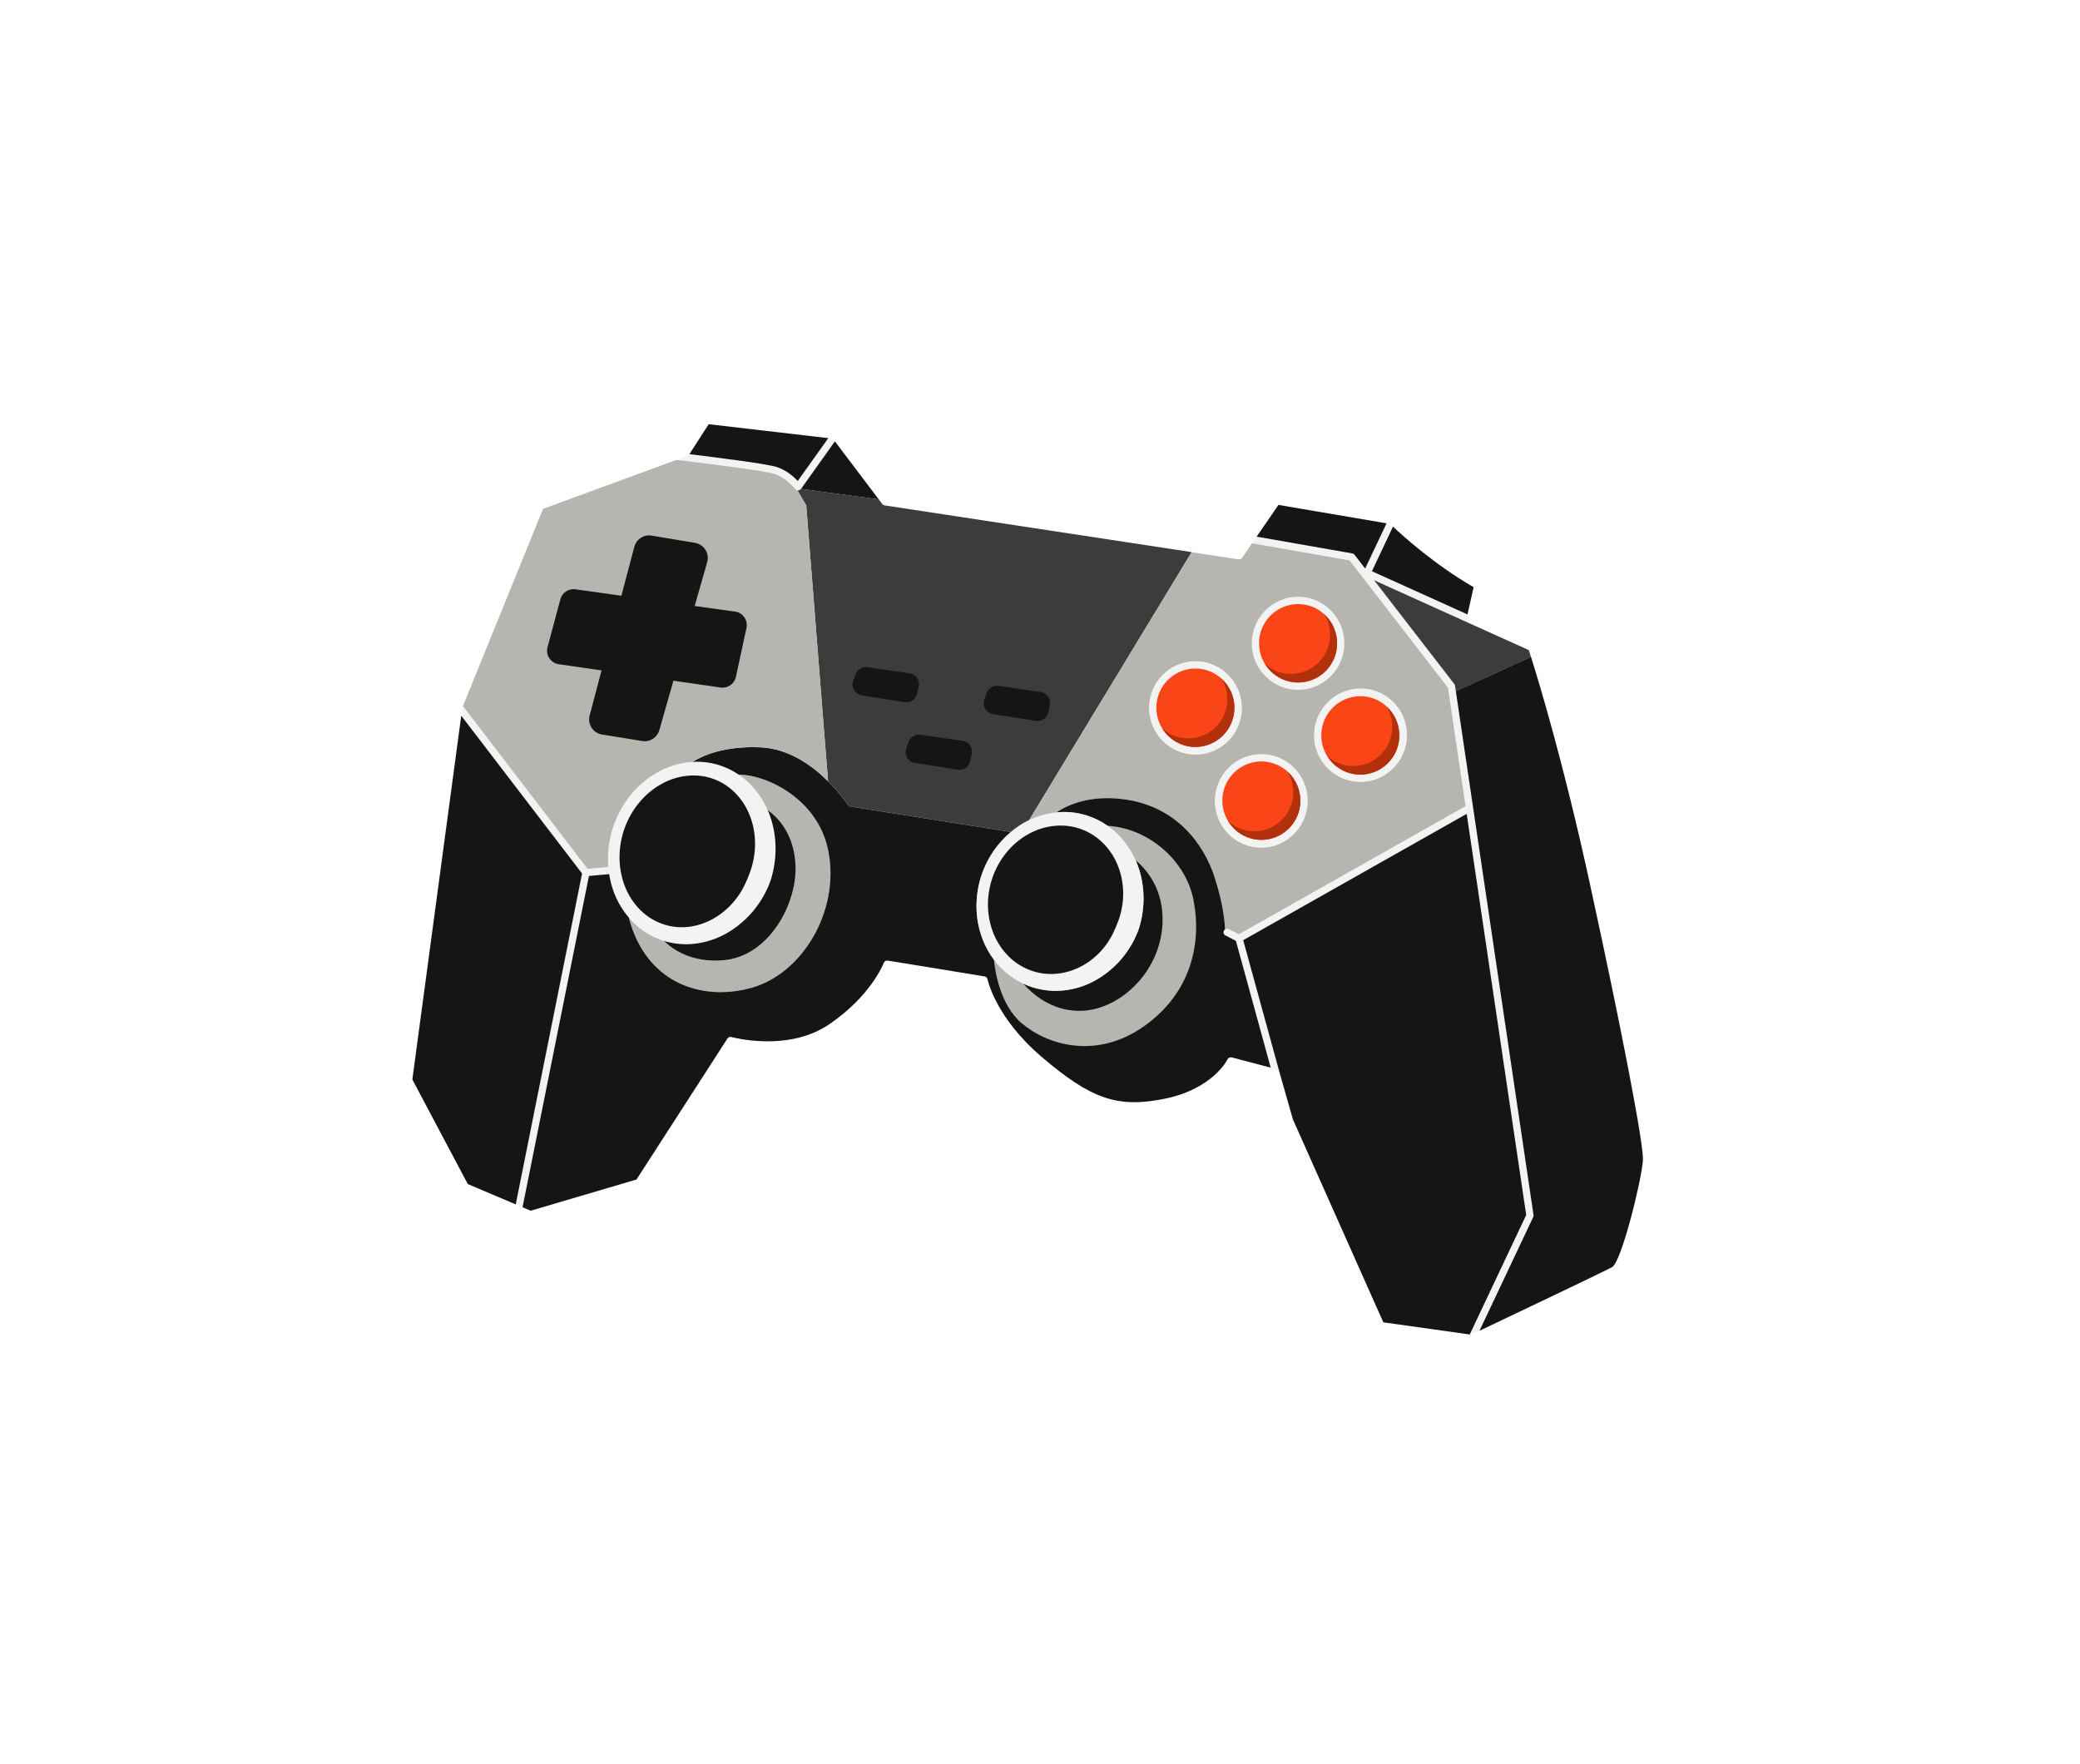
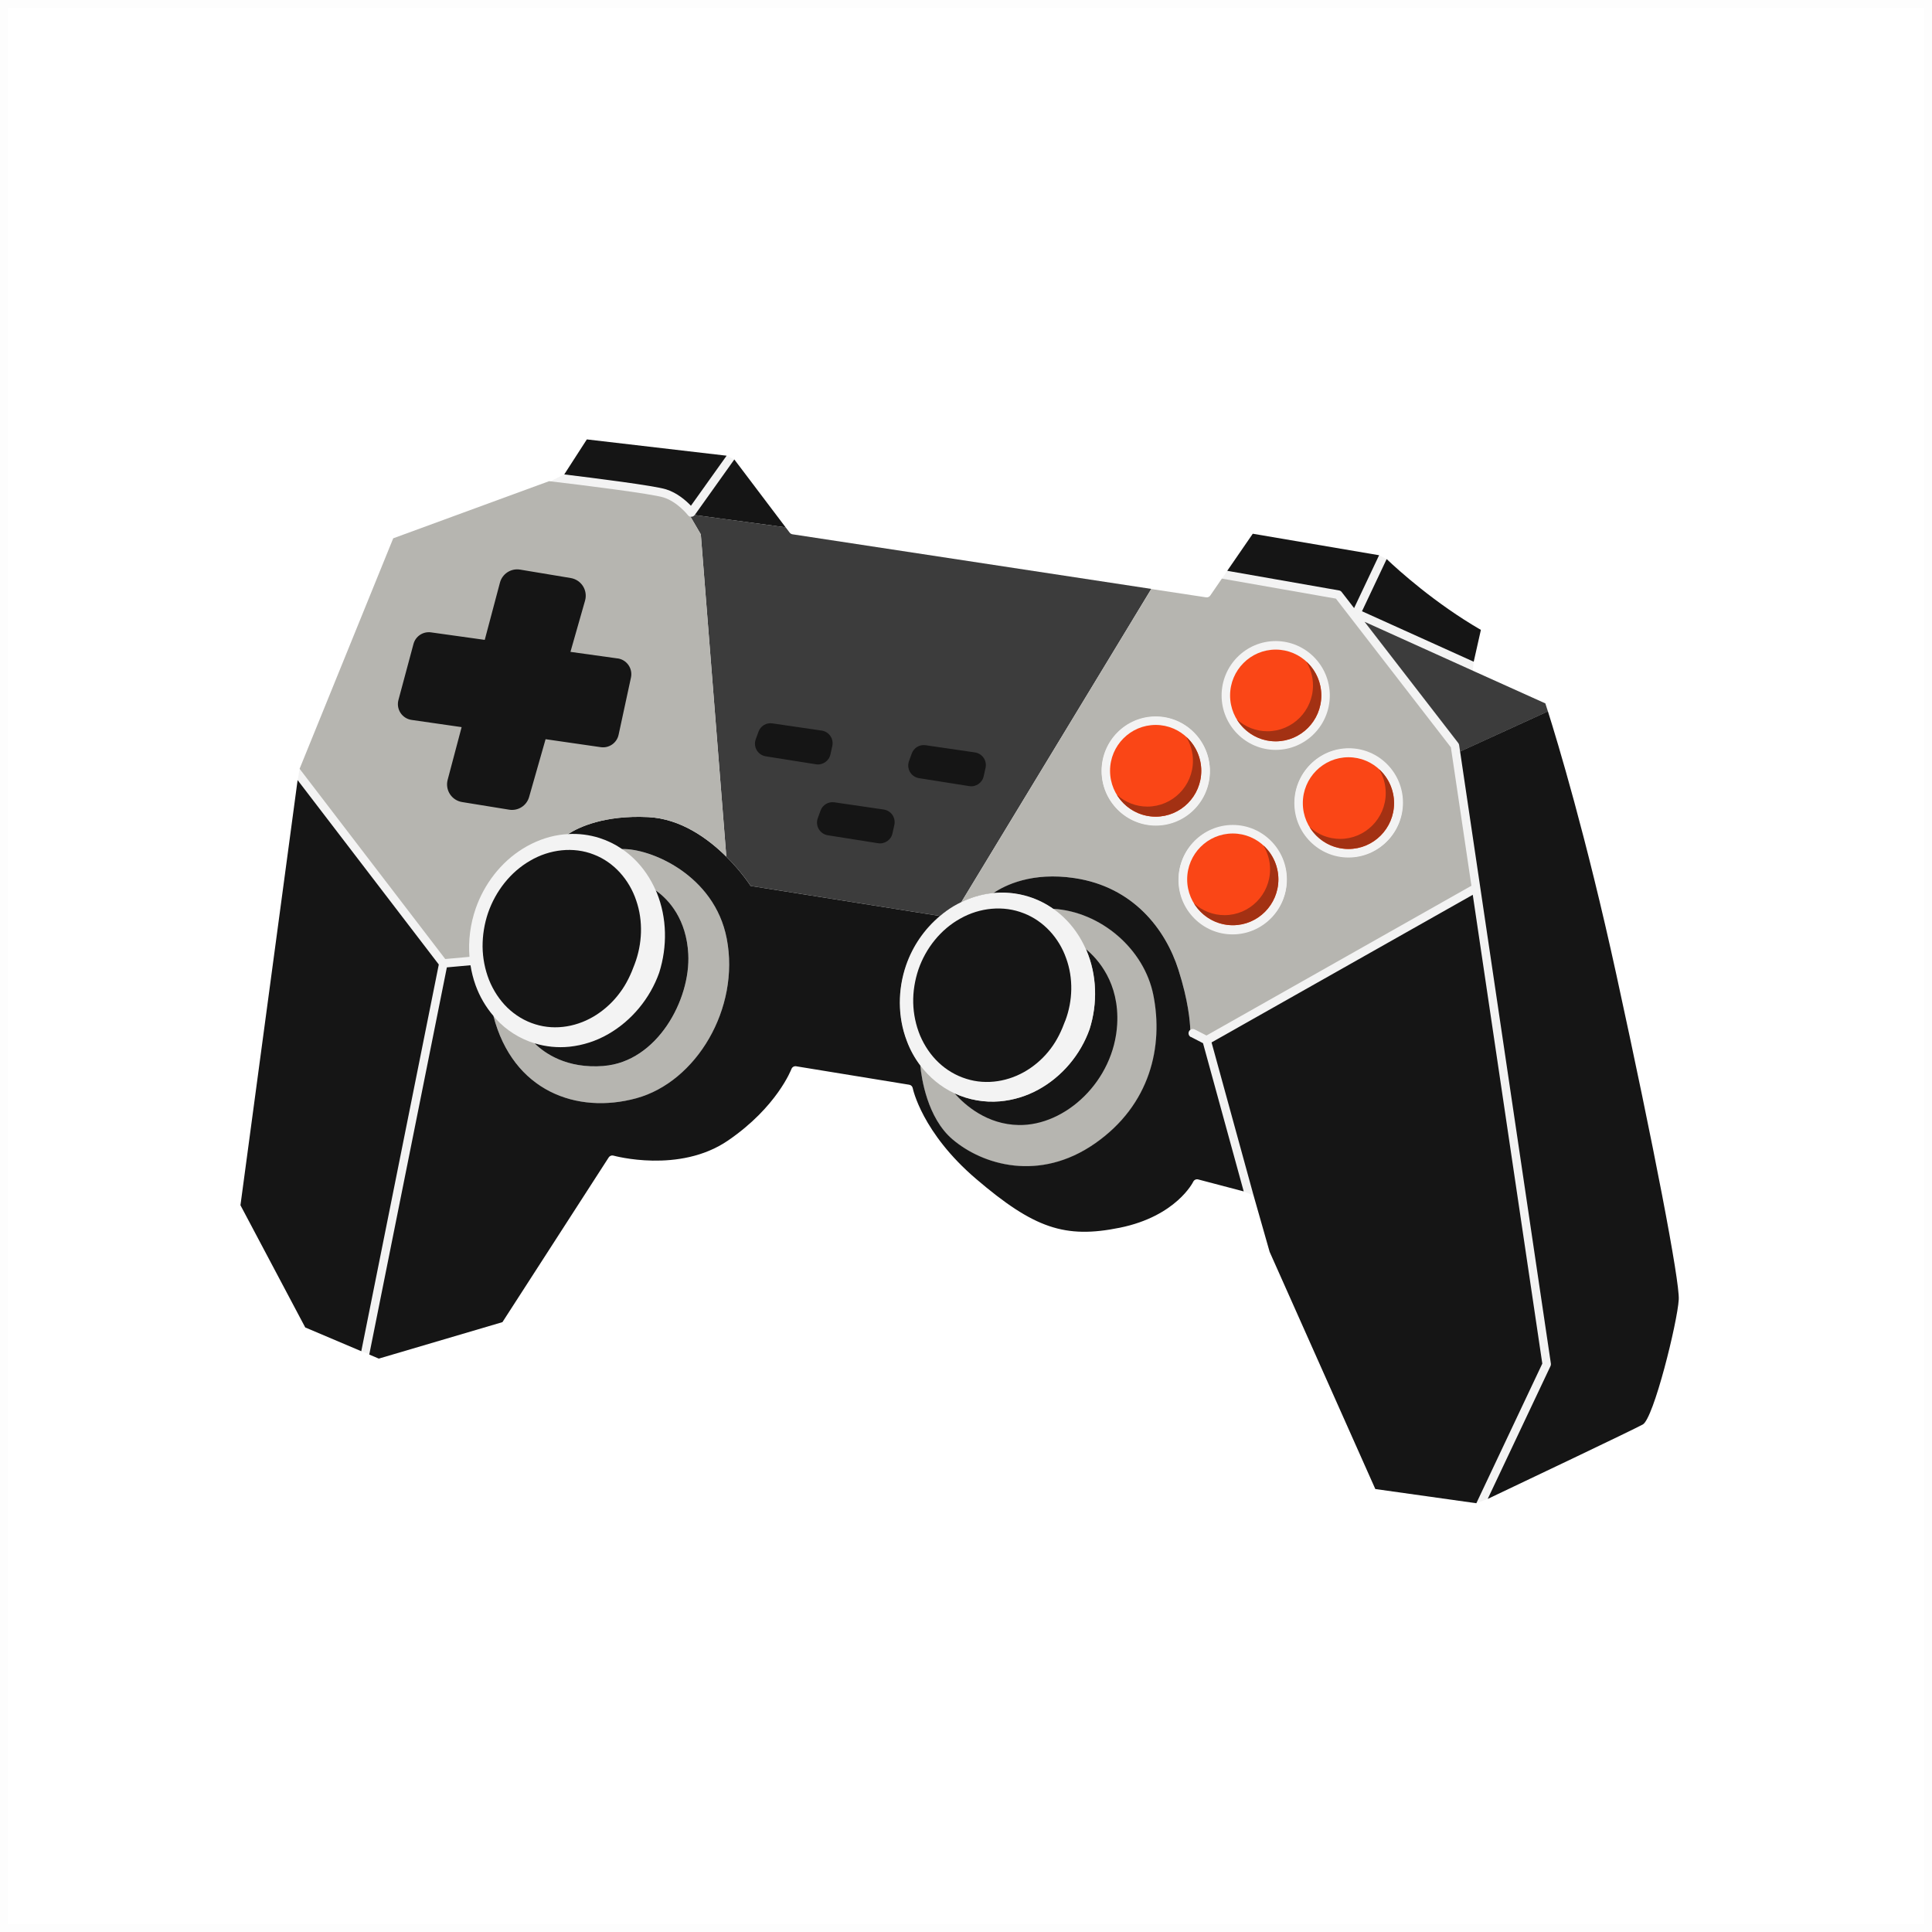
- <svg xmlns="http://www.w3.org/2000/svg" width="151" height="128" fill="none" viewBox="0 0 151 128">
-   <path fill="#f3f3f3" d="m90.252 75.931 1.995 1.574 1.17.467 8.827 13.2 4.454 5.694.709-.267 3.599-3.042s4.019-14.443 4.019-14.576c0-.132-3.194-18.184-3.194-18.184l-5.139-14.1-.295-.872.14-1.224-1.083-1.823-4.322-4.553-.471-.236-7.44.236-1.994.731-.33.48s-.052 1.82-.018 1.836-1.251 1.108-1.251 1.108l-15.314-1.325-12.187-1.956s-.823-4.907-.823-4.955-.687-2.107-.687-2.107l-.483-.236s-6.274.44-6.34.456-3.744.705-3.744.705l-.865.43s-1.584 1.812-1.665 1.913c-.082.1-8.34 7.756-8.34 7.756l-3.34 5.356-2.226 2.827-.124.705.772 4.645 1.581 26.92 1.603 3.905.495.21 7.038-6.591s9.709-7.65 9.838-7.67c.129-.018 3.773.25 4.522-.678.748-.927 3.865-4.24 3.865-4.24l4.612-.045 18.7 7.023 3.74.493z" />
-   <path fill="#151515" d="m106.98 42.624-.445 1.977-6.939-3.135 1.531-3.24c.739.699 3.01 2.752 5.853 4.398M92.81 36.651l7.848 1.336-1.552 3.283-.772-.999a.25.25 0 0 0-.163-.098l-6.944-1.219 1.587-2.305zM51.448 30.792l8.683 1.012-2.216 3.109c-.295-.308-.851-.806-1.547-1.02-.748-.234-4.53-.708-6.322-.925l1.402-2.173zM29.935 78.359l3.55-26.405 8.77 11.453-4.815 24.02-3.481-1.477zM44.974 62.303a6.4 6.4 0 0 1 .34-2.101c.466-1.35 1.394-2.542 2.614-3.241 1.207-.713 2.696-.883 3.953-.385 1.264.483 2.21 1.582 2.635 2.854.44 1.272.38 2.698-.095 3.952-.23.628-.514 1.242-.92 1.778a5.5 5.5 0 0 1-1.452 1.367c-1.114.726-2.524 1-3.81.59a4.3 4.3 0 0 1-1.724-1.027 5.05 5.05 0 0 1-1.138-1.72 5.9 5.9 0 0 1-.403-2.067M93.86 81.255l-.983-3.45-2.625-9.558 16.224-9.17 4.32 29.118-4.098 8.674-6.274-.882z" />
-   <path fill="#3c3c3c" d="m110.986 47.19-4.375-1.972-6.856-3.098 5.821 7.532q.042.057.053.124l.06.406 5.455-2.494c-.071-.228-.127-.395-.158-.493z" />
-   <path fill="#151515" d="M115.389 64.012c-1.879-8.615-3.668-14.503-4.245-16.33l-5.455 2.494 5.639 38.02a.25.25 0 0 1-.024.153l-3.9 8.252c2.169-1.03 8.923-4.24 9.632-4.624.672-.363 2.155-6.36 2.234-7.764.063-1.134-1.533-9.442-3.881-20.201" />
-   <path fill="#b6b5b0" d="M54.52 71.719c3.735-1.015 6.457-5.587 5.622-9.917-.764-3.97-4.757-5.612-6.499-5.562q.398.271.743.607a6.2 6.2 0 0 1 1.344 1.963c.857.6 1.903 1.826 2.019 3.944.153 2.848-1.931 6.69-5.25 6.956-2.302.183-3.673-.793-4.295-1.407a5.433 5.433 0 0 1-2.398-1.51q-.08-.094-.158-.192c1.22 4.701 5.205 6.114 8.873 5.118" />
-   <path stroke="#1f1" stroke-miterlimit="10" stroke-width=".039" d="M82.443 62.457q.016.027.03.056c.66 1.54.708 3.317.2 4.918a6.97 6.97 0 0 1-3.181 3.75 6 6 0 0 1-2.382.726 5.57 5.57 0 0 1-2.825-.498 5.66 5.66 0 0 1-2.119-1.726 6 6 0 0 1-.84-1.531c-.58-1.51-.562-3.201-.043-4.701v.005a6.97 6.97 0 0 1 2.103-3.055m-1.22 9.282a7.475 7.475 0 0 0 0 0Zm10.277-7.226a6.1 6.1 0 0 0-1.393-1.99 5.6 5.6 0 0 0-.633-.514 5.5 5.5 0 0 0-1.497-.745 5.5 5.5 0 0 0-2.432-.21 6 6 0 0 0-2.269.804 6 6 0 0 0-.833.599m0 0 .527.084m.372 10.924a5.092 5.092 0 0 0 0 0Zm8.158-8.952c-.271-.225-.461-.334-.461-.334m-1.565-2.17a6 6 0 0 0-.928.016" />
-   <path fill="#b6b5b0" d="M71.283 63.45c-.519 1.5-.537 3.19.043 4.7.2.544.484 1.063.84 1.532.08.811.443 3.25 1.992 4.577 1.877 1.606 5.41 2.666 8.857.265s4.253-6.045 3.629-9.209c-.567-2.867-3.265-5.188-6.224-5.366a5.5 5.5 0 0 0-3.93-.954 6 6 0 0 0-2.268.803 6.972 6.972 0 0 0-2.936 3.654z" />
-   <path fill="#151515" d="m60.61 32.038-2.46 3.453 5.647.763z" />
-   <path fill="#b6b5b0" d="M86.645 65.313c-.567-2.867-3.265-5.189-6.224-5.366q.335.233.632.514a6.1 6.1 0 0 1 1.394 1.99c.737.612 2.087 2.09 1.942 4.667-.198 3.527-3.212 6.31-6.11 6.259-1.964-.035-3.321-1.214-3.993-1.972a5.66 5.66 0 0 1-2.119-1.725c.08.811.443 3.249 1.992 4.577 1.876 1.605 5.41 2.665 8.857.265s4.253-6.045 3.629-9.209" />
-   <path fill="#151515" d="M82.674 67.428a6.95 6.95 0 0 1-3.181 3.75 6 6 0 0 1-2.382.726 5.56 5.56 0 0 1-2.825-.499c.672.758 2.029 1.94 3.992 1.972 2.899.05 5.914-2.732 6.111-6.26.145-2.575-1.204-4.056-1.942-4.666a1 1 0 0 0 .03.056c.66 1.54.708 3.32.199 4.918z" />
-   <path fill="#3c3c3c" d="M60.113 56.706c.962.954 1.513 1.82 1.513 1.82l11.76 1.866q.391-.33.833-.599.242-.138.49-.262l11.8-19.453-22.288-3.392a.27.27 0 0 1-.17-.1l-.254-.335-5.647-.766a.26.26 0 0 1-.208.112q-.026.002-.053-.006l.64 1.097 1.584 20.013z" />
-   <path fill="#b6b5b0" d="M81.751 58.041c3.639.546 5.645 3.18 6.446 5.698.613 1.931.719 3.225.735 3.726a.26.26 0 0 1 .274-.024l.73.376 16.457-9.301-1.276-8.597-7.142-9.238-7.083-1.243-.721 1.052a.27.27 0 0 1-.257.112l-3.404-.517-11.8 19.453a5.9 5.9 0 0 1 1.779-.54q.108-.013.218-.024c.717-.485 2.396-1.325 5.047-.927z" />
-   <path fill="#151515" d="M88.966 67.913a.264.264 0 0 1-.035-.448c-.016-.5-.118-1.794-.735-3.726-.8-2.517-2.807-5.151-6.445-5.697-2.652-.398-4.328.44-5.047.927.738-.071 1.5 0 2.214.233.53.168 1.038.422 1.496.745 2.962.178 5.658 2.5 6.224 5.366.628 3.164-.181 6.808-3.628 9.209s-6.978 1.34-8.857-.265c-1.55-1.328-1.913-3.766-1.992-4.577a6 6 0 0 1-.84-1.531c-.578-1.51-.56-3.201-.043-4.701a7 7 0 0 1 2.103-3.056l-11.76-1.865s-.552-.867-1.513-1.82c-1.13-1.122-2.828-2.362-4.867-2.457-2.715-.127-4.288.623-4.96 1.054a5.4 5.4 0 0 1 1.95.244c.498.16.975.392 1.41.69 1.745-.051 5.734 1.592 6.498 5.562.836 4.33-1.89 8.9-5.62 9.916-3.669.999-7.653-.416-8.873-5.117a6.1 6.1 0 0 1-1.11-1.911 6.7 6.7 0 0 1-.313-1.235l-1.468.133-4.82 24.048.593.251 7.68-2.265 6.6-10.231a.26.26 0 0 1 .293-.112c.04.01 4.095 1.132 7.115-.935 3.046-2.083 3.931-4.42 3.942-4.444a.26.26 0 0 1 .29-.17l7.028 1.148c.11.018.195.103.216.212.005.026.561 2.756 3.932 5.634 3.602 3.076 5.523 3.728 8.933 3.034 3.5-.713 4.548-2.836 4.556-2.857a.266.266 0 0 1 .306-.143l2.83.745-2.528-9.206-.753-.39z" />
-   <path fill="#b6b5b0" d="M55.246 54.25c2.04.095 3.736 1.336 4.867 2.456l-1.584-20.012-.64-1.097a.25.25 0 0 1-.16-.098c-.006-.008-.657-.835-1.519-1.103-.73-.228-4.928-.755-7.104-1.01l-9.682 3.549-5.816 14.315 9.047 11.816 1.505-.135a7.4 7.4 0 0 1 .384-2.997c.527-1.516 1.553-2.87 2.936-3.726a6.1 6.1 0 0 1 2.285-.85 5 5 0 0 1 .521-.05c.672-.433 2.246-1.183 4.96-1.056z" />
-   <path fill="#f3f3f3" d="m82.472 62.507-.029-.056a6.1 6.1 0 0 0-1.393-1.99 5.6 5.6 0 0 0-.633-.514 5.5 5.5 0 0 0-1.497-.745 5.5 5.5 0 0 0-2.432-.209 5.9 5.9 0 0 0-1.779.54 5 5 0 0 0-.49.263 6.971 6.971 0 0 0-2.936 3.654c-.519 1.5-.537 3.19.043 4.701.2.544.484 1.063.84 1.532a5.66 5.66 0 0 0 2.488 1.881 5.6 5.6 0 0 0 2.456.342 6 6 0 0 0 2.382-.726 6.97 6.97 0 0 0 3.18-3.75c.509-1.6.462-3.378-.2-4.918z" />
-   <path fill="#151515" d="M81.163 66.9c-.226.618-.509 1.22-.912 1.744-.397.525-.888.98-1.449 1.325-1.112.697-2.511.944-3.784.538a4.4 4.4 0 0 1-1.716-1.007 5 5 0 0 1-1.154-1.68 5.7 5.7 0 0 1-.426-2.032c-.016-.7.1-1.405.324-2.073.458-1.33 1.39-2.496 2.606-3.164 1.204-.68 2.674-.824 3.92-.331 1.255.477 2.21 1.548 2.647 2.796.456 1.248.413 2.652-.053 3.885zM52.5 69.707c3.315-.265 5.402-4.108 5.25-6.956-.114-2.118-1.163-3.345-2.02-3.943.02.045.043.087.061.132.643 1.572.664 3.36.153 4.974a7.2 7.2 0 0 1-3.178 3.824 6.1 6.1 0 0 1-2.4.776c-.725.075-1.468 0-2.161-.212.622.615 1.992 1.59 4.295 1.407z" />
-   <path fill="#f3f3f3" d="M98.781 56.732c-1.852 0-3.359-1.516-3.359-3.379s1.507-3.378 3.36-3.378 3.359 1.515 3.359 3.378-1.507 3.38-3.36 3.38" />
-   <path fill="#fa4616" d="M98.781 50.505a2.843 2.843 0 0 0-2.832 2.85 2.843 2.843 0 0 0 2.832 2.848 2.843 2.843 0 0 0 2.833-2.849 2.843 2.843 0 0 0-2.833-2.849" />
-   <path fill="#fa4616" d="M100.679 51.245a2.843 2.843 0 0 1-2.414 4.333c-.73 0-1.394-.282-1.897-.74a2.83 2.83 0 0 0 2.413 1.365 2.843 2.843 0 0 0 2.833-2.849c0-.837-.363-1.587-.935-2.11" />
-   <path fill="#f3f3f3" d="M94.236 50.076c-1.853 0-3.36-1.516-3.36-3.379s1.507-3.379 3.36-3.379 3.36 1.516 3.36 3.38c0 1.862-1.507 3.378-3.36 3.378" />
-   <path fill="#fa4616" d="M94.236 43.848a2.843 2.843 0 0 0-2.833 2.849 2.843 2.843 0 0 0 2.833 2.848 2.843 2.843 0 0 0 2.833-2.848 2.843 2.843 0 0 0-2.833-2.849" />
-   <path fill="#b3300d" d="M96.133 44.587a2.843 2.843 0 0 1-2.414 4.333 2.8 2.8 0 0 1-1.897-.74 2.83 2.83 0 0 0 2.414 1.365 2.843 2.843 0 0 0 2.833-2.848 2.85 2.85 0 0 0-.936-2.11" />
-   <path fill="#f3f3f3" d="M98.755 56.762c-1.853 0-3.36-1.516-3.36-3.379s1.507-3.379 3.36-3.379 3.36 1.516 3.36 3.38c0 1.862-1.508 3.378-3.36 3.378" />
-   <path fill="#fa4616" d="M98.754 50.534a2.843 2.843 0 0 0-2.833 2.849 2.843 2.843 0 0 0 2.833 2.849 2.843 2.843 0 0 0 2.832-2.85 2.843 2.843 0 0 0-2.832-2.848" />
-   <path fill="#b3300d" d="M100.652 51.274a2.844 2.844 0 0 1-2.414 4.333 2.8 2.8 0 0 1-1.898-.74 2.83 2.83 0 0 0 2.414 1.365 2.844 2.844 0 0 0 2.833-2.85c0-.837-.364-1.586-.935-2.108" />
-   <path fill="#f3f3f3" d="M91.557 61.537c-1.853 0-3.36-1.516-3.36-3.379s1.507-3.379 3.36-3.379 3.36 1.516 3.36 3.38c0 1.862-1.508 3.378-3.36 3.378" />
-   <path fill="#fa4616" d="M91.557 55.31a2.843 2.843 0 0 0-2.834 2.848 2.843 2.843 0 0 0 2.834 2.849 2.843 2.843 0 0 0 2.832-2.85 2.843 2.843 0 0 0-2.832-2.848" />
-   <path fill="#fa4616" d="M93.454 56.049a2.844 2.844 0 0 1-2.414 4.333 2.8 2.8 0 0 1-1.897-.74 2.83 2.83 0 0 0 2.413 1.365 2.844 2.844 0 0 0 2.834-2.85 2.85 2.85 0 0 0-.936-2.108" />
-   <path fill="#f3f3f3" d="M86.791 54.78c-1.852 0-3.359-1.516-3.359-3.38 0-1.862 1.507-3.378 3.36-3.378s3.36 1.516 3.36 3.379-1.508 3.379-3.36 3.379" />
-   <path fill="#fa4616" d="M86.791 48.552A2.843 2.843 0 0 0 83.96 51.4a2.843 2.843 0 0 0 2.832 2.848 2.843 2.843 0 0 0 2.833-2.848 2.843 2.843 0 0 0-2.833-2.85" />
-   <path fill="#fa4616" d="M88.689 49.291a2.843 2.843 0 0 1-2.413 4.333c-.73 0-1.395-.281-1.898-.74a2.83 2.83 0 0 0 2.414 1.365 2.843 2.843 0 0 0 2.832-2.848c0-.838-.363-1.588-.935-2.11" />
-   <path fill="#151515" d="m62.113 48.944-.171.472a.795.795 0 0 0 .62 1.06l3.122.495a.79.79 0 0 0 .896-.614l.116-.52a.793.793 0 0 0-.66-.959l-3.066-.448a.79.79 0 0 0-.857.514M71.631 50.3l-.17.473a.795.795 0 0 0 .618 1.06l3.123.495a.79.79 0 0 0 .896-.615l.116-.52a.793.793 0 0 0-.659-.958l-3.067-.448a.79.79 0 0 0-.857.514M65.966 53.847l-.171.472a.795.795 0 0 0 .62 1.06l3.122.495a.79.79 0 0 0 .896-.614l.116-.52a.793.793 0 0 0-.659-.96l-3.067-.447a.79.79 0 0 0-.857.514M53.36 44.397l-2.928-.409.906-3.18a1.113 1.113 0 0 0-.883-1.404l-3.154-.525a1.107 1.107 0 0 0-1.249.811l-.943 3.554-3.34-.467a.986.986 0 0 0-1.087.724l-.933 3.474a.99.99 0 0 0 .811 1.24l3.112.448-.866 3.27a1.11 1.11 0 0 0 .893 1.383l2.928.475c.553.09 1.085-.25 1.238-.793l1.023-3.585 3.43.495a.987.987 0 0 0 1.105-.77l.767-3.552a.99.99 0 0 0-.828-1.192z" />
-   <path fill="#f3f3f3" d="M86.78 54.755c-1.852 0-3.36-1.516-3.36-3.379s1.508-3.379 3.36-3.379c1.853 0 3.36 1.516 3.36 3.379s-1.507 3.379-3.36 3.379" />
-   <path fill="#fa4616" d="M86.78 48.527a2.843 2.843 0 0 0-2.833 2.849 2.843 2.843 0 0 0 2.834 2.848 2.843 2.843 0 0 0 2.832-2.848 2.843 2.843 0 0 0-2.832-2.85" />
-   <path fill="#b3300d" d="M88.677 49.266a2.844 2.844 0 0 1-2.414 4.333 2.8 2.8 0 0 1-1.897-.74 2.83 2.83 0 0 0 2.414 1.365 2.844 2.844 0 0 0 2.833-2.848 2.85 2.85 0 0 0-.936-2.11" />
-   <path fill="#f3f3f3" d="M91.57 61.497c-1.853 0-3.36-1.516-3.36-3.38 0-1.862 1.507-3.378 3.36-3.378s3.36 1.516 3.36 3.379-1.508 3.379-3.36 3.379" />
-   <path fill="#fa4616" d="M91.57 55.27a2.843 2.843 0 0 0-2.833 2.848 2.843 2.843 0 0 0 2.833 2.85 2.843 2.843 0 0 0 2.832-2.85 2.843 2.843 0 0 0-2.832-2.848" />
-   <path fill="#b3300d" d="M93.468 56.01a2.844 2.844 0 0 1-2.414 4.333 2.8 2.8 0 0 1-1.898-.74 2.83 2.83 0 0 0 2.414 1.364 2.844 2.844 0 0 0 2.833-2.849 2.85 2.85 0 0 0-.936-2.109" />
+ <svg xmlns="http://www.w3.org/2000/svg" width="240" height="240" fill="none" viewBox="0 0 240 240">
+   <path stroke="#000" stroke-opacity=".01" d="M.5.5h239v239H.5z" />
+   <path fill="#f3f3f3" d="m150.504 144.863 3.99 3.148 2.339.933 17.656 26.398 8.907 11.39 1.418-.535 7.199-6.084s8.037-28.885 8.037-29.15-6.388-36.368-6.388-36.368l-10.277-28.201-.591-1.744.28-2.449-2.165-3.646-8.644-9.105-.944-.472-14.878.472-3.99 1.463-.658.959s-.105 3.641-.036 3.673c.067.032-2.504 2.215-2.504 2.215l-30.626-2.65L94.253 71.2s-1.644-9.816-1.644-9.911c0-.096-1.376-4.214-1.376-4.214l-.964-.471s-12.549.88-12.68.911-7.49 1.41-7.49 1.41l-1.728.859s-3.168 3.625-3.331 3.826c-.164.202-16.68 15.513-16.68 15.513l-6.678 10.711-4.454 5.655-.248 1.41 1.545 9.291 3.162 53.837 3.204 7.812.991.419 14.077-13.181s19.416-15.301 19.674-15.338c.259-.037 7.547.498 9.044-1.357s7.732-8.48 7.732-8.48l9.223-.09 37.398 14.045 7.483.985z" />
+   <path fill="#151515" d="m183.961 78.248-.891 3.954-13.878-6.27 3.063-6.482c1.476 1.4 6.019 5.507 11.706 8.798M155.621 66.302l15.695 2.671-3.105 6.567-1.544-1.998a.5.5 0 0 0-.325-.196l-13.889-2.438 3.174-4.61zM72.897 54.584l17.365 2.025-4.432 6.216c-.59-.614-1.702-1.61-3.094-2.04-1.496-.466-9.06-1.415-12.643-1.85l2.803-4.346zM29.87 149.717l7.1-52.809 17.539 22.906-9.629 48.039-6.962-2.952zM59.948 117.606a12.9 12.9 0 0 1 .68-4.203c.933-2.698 2.788-5.083 5.228-6.482 2.414-1.425 5.392-1.765 7.906-.768 2.53.964 4.421 3.164 5.27 5.708.88 2.544.759 5.395-.19 7.902-.458 1.256-1.028 2.486-1.84 3.556a11.1 11.1 0 0 1-2.903 2.735c-2.23 1.452-5.049 1.998-7.621 1.182-1.28-.392-2.461-1.108-3.447-2.057-.98-.954-1.75-2.141-2.277-3.439a11.7 11.7 0 0 1-.806-4.134M157.719 155.51l-1.966-6.9-5.249-19.117 32.448-18.338 8.639 58.236-8.195 17.346-12.549-1.764z" />
+   <path fill="#3c3c3c" d="m191.972 87.38-8.749-3.943-13.713-6.196 11.642 15.063a.56.56 0 0 1 .105.249l.122.81 10.909-4.987c-.142-.455-.254-.79-.316-.985z" />
+   <path fill="#151515" d="M200.779 121.024c-3.759-17.23-7.336-29.007-8.491-32.658l-10.909 4.987 11.278 76.038a.5.5 0 0 1-.048.307l-7.801 16.504c4.338-2.061 17.847-8.479 19.264-9.248 1.345-.726 4.311-12.72 4.469-15.528.126-2.268-3.067-18.884-7.762-40.402" />
+   <path fill="#b6b5b0" d="M79.042 136.437c7.468-2.03 12.912-11.172 11.242-19.833-1.529-7.939-9.513-11.225-12.997-11.124.527.36 1.028.768 1.486 1.214 1.15 1.113 2.05 2.464 2.688 3.927 1.713 1.198 3.805 3.652 4.037 7.886.306 5.698-3.863 13.383-10.498 13.913-4.607.365-7.347-1.585-8.59-2.815a10.861 10.861 0 0 1-4.796-3.021c-.112-.121-.212-.254-.317-.381 2.44 9.402 10.409 12.227 17.745 10.234" />
+   <path stroke="#151515" stroke-miterlimit="10" stroke-width=".079" d="M134.887 117.914q.033.056.058.111c1.323 3.08 1.418 6.636.401 9.837-1.123 3.169-3.431 5.894-6.362 7.499a12.1 12.1 0 0 1-4.764 1.453 11.13 11.13 0 0 1-5.65-.997c-1.686-.779-3.13-1.992-4.237-3.45a11.9 11.9 0 0 1-1.681-3.063c-1.16-3.021-1.123-6.403-.085-9.403v.011a13.95 13.95 0 0 1 4.206-6.111m-2.44 18.566c-.032-.345-.042-.541-.042-.541s.01.202.042.541Zm20.554-14.453a12.2 12.2 0 0 0-2.787-3.98 11 11 0 0 0-1.266-1.028 11 11 0 0 0-2.993-1.49 11.1 11.1 0 0 0-4.865-.418c-1.618.212-3.157.789-4.538 1.606-.59.349-1.143.757-1.665 1.197m0 0 1.054.17m.743 21.846Zm16.317-17.903c-.543-.45-.922-.668-.922-.668m-3.131-4.34a12 12 0 0 0-1.855.031" />
+   <path fill="#b6b5b0" d="M112.567 119.899c-1.038 3-1.075 6.381.085 9.402.4 1.087.969 2.125 1.681 3.064.158 1.621.885 6.497 3.984 9.153 3.753 3.211 10.82 5.331 17.713.53s8.507-12.09 7.258-18.418c-1.133-5.734-6.53-10.377-12.448-10.732a11 11 0 0 0-2.994-1.489 11.1 11.1 0 0 0-4.865-.419c-1.618.212-3.157.79-4.537 1.606-.591.35-1.144.758-1.666 1.197a13.95 13.95 0 0 0-4.206 6.111z" />
+   <path fill="#151515" d="M91.221 57.076 86.3 63.982l11.294 1.526z" />
+   <path fill="#b6b5b0" d="M143.29 123.626c-1.134-5.735-6.53-10.377-12.449-10.732.447.312.869.651 1.265 1.028a12.2 12.2 0 0 1 2.787 3.98c1.476 1.224 4.175 4.182 3.885 9.333-.396 7.054-6.425 12.619-12.222 12.519-3.926-.069-6.641-2.428-7.985-3.943-1.686-.78-3.13-1.993-4.237-3.451.158 1.622.885 6.498 3.984 9.153 3.753 3.212 10.82 5.332 17.714.53s8.506-12.089 7.258-18.417" />
+   <path fill="#151515" d="M135.348 127.856c-1.123 3.169-3.427 5.899-6.362 7.499a12.1 12.1 0 0 1-4.764 1.452 11.13 11.13 0 0 1-5.65-.996c1.344 1.516 4.058 3.879 7.985 3.943 5.797.101 11.827-5.464 12.222-12.518.29-5.152-2.408-8.115-3.885-9.334q.025.056.059.112c1.322 3.079 1.418 6.64.399 9.836z" />
+   <path fill="#3c3c3c" d="M90.227 106.413c1.923 1.908 3.025 3.641 3.025 3.641l23.521 3.731c.522-.44 1.075-.843 1.666-1.198q.482-.277.98-.525l23.6-38.906-44.576-6.784a.55.55 0 0 1-.343-.202l-.505-.668L86.3 63.972a.53.53 0 0 1-.416.222c-.037 0-.069 0-.106-.01l1.28 2.194 3.168 40.025z" />
+   <path fill="#b6b5b0" d="M133.503 109.082c7.277 1.092 11.289 6.36 12.89 11.395 1.228 3.864 1.439 6.45 1.471 7.452a.51.51 0 0 1 .547-.048l1.461.753 32.913-18.603-2.551-17.193-14.283-18.475-14.166-2.486-1.443 2.104a.53.53 0 0 1-.513.222l-6.809-1.033-23.6 38.907a11.8 11.8 0 0 1 3.557-1.081c.148-.022.29-.032.438-.048 1.433-.97 4.79-2.65 10.093-1.855z" />
+   <path fill="#151515" d="M147.931 128.826a.53.53 0 0 1-.227-.716.5.5 0 0 1 .159-.18c-.032-1.002-.237-3.588-1.471-7.452-1.601-5.035-5.613-10.303-12.891-11.394-5.302-.795-8.654.879-10.093 1.855a10.9 10.9 0 0 1 4.427.466 11 11 0 0 1 2.994 1.489c5.923.355 11.315 4.998 12.448 10.733 1.255 6.328-.364 13.615-7.256 18.417-6.894 4.802-13.957 2.682-17.714-.53-3.099-2.655-3.827-7.531-3.985-9.153a11.9 11.9 0 0 1-1.681-3.063c-1.154-3.021-1.117-6.403-.084-9.403a14 14 0 0 1 4.205-6.11l-23.521-3.732s-1.102-1.733-3.025-3.641c-2.261-2.241-5.655-4.722-9.735-4.913-5.428-.254-8.574 1.246-9.918 2.11a10.9 10.9 0 0 1 3.9.487c.996.318 1.95.785 2.82 1.378 3.488-.1 11.468 3.186 12.996 11.125 1.67 8.66-3.779 17.802-11.242 19.832-7.336 1.998-15.305-.832-17.745-10.234a12.3 12.3 0 0 1-2.219-3.821 13.5 13.5 0 0 1-.627-2.47l-2.935.265-9.64 48.097 1.186.503 15.358-4.53 13.202-20.464a.53.53 0 0 1 .585-.223c.079.022 8.19 2.263 14.23-1.87 6.092-4.166 7.863-8.841 7.884-8.888a.53.53 0 0 1 .58-.34l14.056 2.295c.221.037.39.207.432.424.011.053 1.123 5.512 7.863 11.268 7.205 6.153 11.047 7.456 17.866 6.068 7-1.425 9.098-5.671 9.114-5.713a.53.53 0 0 1 .611-.286l5.66 1.489-5.055-18.412-1.507-.779z" />
+   <path fill="#b6b5b0" d="M80.491 101.5c4.08.191 7.474 2.671 9.735 4.913l-3.168-40.025-1.28-2.194a.5.5 0 0 1-.322-.197c-.01-.016-1.312-1.67-3.036-2.204-1.46-.456-9.855-1.51-14.208-2.02L48.848 66.87 37.217 95.5l18.093 23.633 3.01-.271c-.164-2.029.11-4.086.769-5.994 1.054-3.031 3.104-5.74 5.87-7.451 1.382-.848 2.931-1.463 4.57-1.702a10 10 0 0 1 1.044-.101c1.344-.863 4.49-2.363 9.918-2.109z" />
+   <path fill="#f3f3f3" d="M134.945 118.014a1 1 0 0 0-.058-.112c-.659-1.494-1.596-2.862-2.787-3.98a11 11 0 0 0-1.266-1.028 11 11 0 0 0-2.993-1.489 11.1 11.1 0 0 0-4.865-.419c-1.244.164-2.44.546-3.557 1.081q-.506.239-.981.525c-.59.35-1.143.758-1.665 1.198a13.94 13.94 0 0 0-4.206 6.11c-1.038 3-1.075 6.382.085 9.403.4 1.086.969 2.125 1.681 3.063 1.107 1.457 2.551 2.671 4.237 3.45a11.13 11.13 0 0 0 5.65.997 12.1 12.1 0 0 0 4.764-1.453c2.931-1.606 5.239-4.33 6.362-7.499 1.017-3.201.922-6.757-.401-9.837z" />
+   <path fill="#151515" d="M132.326 126.801c-.452 1.235-1.017 2.438-1.823 3.487a10.7 10.7 0 0 1-2.898 2.65c-2.225 1.394-5.023 1.887-7.569 1.076a8.8 8.8 0 0 1-3.431-2.014c-.985-.927-1.765-2.088-2.308-3.36a11.4 11.4 0 0 1-.854-4.065c-.031-1.399.2-2.809.648-4.145.918-2.66 2.783-4.992 5.213-6.328 2.408-1.362 5.349-1.648 7.842-.662 2.509.954 4.417 3.095 5.292 5.591.912 2.497.827 5.306-.105 7.77zM75 132.414c6.63-.53 10.804-8.215 10.499-13.912-.227-4.235-2.325-6.689-4.038-7.887.037.09.085.175.122.265 1.285 3.143 1.328 6.72.305 9.948-1.133 3.196-3.415 5.968-6.356 7.648a12.2 12.2 0 0 1-4.801 1.553c-1.45.148-2.936 0-4.322-.424 1.244 1.229 3.985 3.18 8.591 2.814z" />
+   <path fill="#f3f3f3" d="M167.562 106.464c-3.704 0-6.718-3.031-6.718-6.757s3.014-6.757 6.718-6.757c3.706 0 6.72 3.031 6.72 6.757s-3.014 6.757-6.72 6.757" />
+   <path fill="#fa4616" d="M167.562 94.01c-3.124 0-5.665 2.555-5.665 5.698s2.541 5.698 5.665 5.698c3.126 0 5.666-2.555 5.666-5.698s-2.54-5.697-5.666-5.697" />
+   <path fill="#fa4616" d="M171.358 95.49a5.7 5.7 0 0 1 .838 2.967c0 3.143-2.54 5.698-5.666 5.698a5.61 5.61 0 0 1-3.794-1.479c.997 1.632 2.783 2.729 4.827 2.729 3.126 0 5.666-2.554 5.666-5.697a5.7 5.7 0 0 0-1.871-4.219" />
+   <path fill="#f3f3f3" d="M158.472 93.152c-3.706 0-6.72-3.032-6.72-6.758s3.014-6.757 6.72-6.757 6.72 3.031 6.72 6.757-3.015 6.758-6.72 6.758" />
+   <path fill="#fa4616" d="M158.472 80.696c-3.126 0-5.666 2.555-5.666 5.698s2.54 5.697 5.666 5.697 5.666-2.554 5.666-5.697-2.54-5.698-5.666-5.698" />
+   <path fill="#a33113" d="M162.267 82.175c.526.864.838 1.881.838 2.968 0 3.143-2.54 5.697-5.666 5.697a5.62 5.62 0 0 1-3.795-1.478c.996 1.632 2.782 2.729 4.828 2.729 3.126 0 5.666-2.555 5.666-5.697a5.7 5.7 0 0 0-1.871-4.22" />
+   <path fill="#f3f3f3" d="M167.51 106.524c-3.706 0-6.72-3.032-6.72-6.758s3.014-6.757 6.72-6.757c3.704 0 6.72 3.032 6.72 6.757 0 3.726-3.016 6.758-6.72 6.758" />
+   <path fill="#fa4616" d="M167.508 94.068c-3.126 0-5.666 2.555-5.666 5.698s2.54 5.697 5.666 5.697c3.124 0 5.665-2.554 5.665-5.697s-2.541-5.698-5.665-5.698" />
+   <path fill="#a33113" d="M171.304 95.547a5.7 5.7 0 0 1 .838 2.968c0 3.143-2.542 5.697-5.666 5.697a5.62 5.62 0 0 1-3.795-1.478c.996 1.632 2.782 2.729 4.828 2.729 3.124 0 5.666-2.554 5.666-5.697a5.7 5.7 0 0 0-1.871-4.22" />
+   <path fill="#f3f3f3" d="M153.113 116.074c-3.706 0-6.72-3.032-6.72-6.757 0-3.726 3.014-6.758 6.72-6.758 3.704 0 6.719 3.032 6.719 6.758s-3.015 6.757-6.719 6.757" />
+   <path fill="#fa4616" d="M153.113 103.619c-3.126 0-5.666 2.554-5.666 5.697s2.54 5.697 5.666 5.697c3.125 0 5.665-2.554 5.665-5.697s-2.54-5.697-5.665-5.697" />
+   <path fill="#fa4616" d="M156.908 105.097c.527.864.838 1.882.838 2.968 0 3.143-2.541 5.698-5.666 5.698a5.62 5.62 0 0 1-3.795-1.479c.996 1.632 2.783 2.729 4.828 2.729 3.125 0 5.666-2.554 5.666-5.697a5.7 5.7 0 0 0-1.871-4.219" />
+   <path fill="#f3f3f3" d="M143.583 102.559c-3.704 0-6.719-3.031-6.719-6.757s3.015-6.758 6.719-6.758 6.72 3.032 6.72 6.758-3.015 6.757-6.72 6.757" />
+   <path fill="#fa4616" d="M143.583 90.104c-3.125 0-5.665 2.555-5.665 5.698 0 3.142 2.54 5.697 5.665 5.697s5.666-2.555 5.666-5.697-2.54-5.698-5.666-5.698" />
+   <path fill="#fa4616" d="M147.377 91.583a5.7 5.7 0 0 1 .838 2.968c0 3.142-2.54 5.697-5.664 5.697a5.6 5.6 0 0 1-3.795-1.479c.996 1.633 2.783 2.73 4.828 2.73 3.124 0 5.664-2.555 5.664-5.698a5.7 5.7 0 0 0-1.871-4.219" />
+   <path fill="#151515" d="m94.226 90.889-.343.943a1.59 1.59 0 0 0 1.24 2.12l6.244.991a1.58 1.58 0 0 0 1.792-1.23l.232-1.038a1.586 1.586 0 0 0-1.317-1.919l-6.135-.896a1.58 1.58 0 0 0-1.713 1.029M113.263 93.601l-.342.944a1.59 1.59 0 0 0 1.238 2.12l6.246.99a1.58 1.58 0 0 0 1.791-1.229l.232-1.038a1.586 1.586 0 0 0-1.317-1.919l-6.135-.896a1.58 1.58 0 0 0-1.713 1.028M101.932 100.694l-.342.944a1.59 1.59 0 0 0 1.238 2.12l6.246.991a1.58 1.58 0 0 0 1.792-1.23l.231-1.039a1.586 1.586 0 0 0-1.317-1.918l-6.135-.896a1.58 1.58 0 0 0-1.713 1.028M76.719 81.793l-5.856-.816 1.813-6.36a2.226 2.226 0 0 0-1.765-2.809l-6.309-1.05a2.214 2.214 0 0 0-2.498 1.623l-1.887 7.107-6.677-.933a1.97 1.97 0 0 0-2.177 1.447l-1.866 6.948a1.982 1.982 0 0 0 1.624 2.48l6.224.896-1.734 6.54a2.22 2.22 0 0 0 1.787 2.767l5.855.949a2.205 2.205 0 0 0 2.477-1.585l2.045-7.171 6.862.991a1.975 1.975 0 0 0 2.208-1.542l1.534-7.102a1.98 1.98 0 0 0-1.655-2.385z" />
+   <path fill="#f3f3f3" d="M143.561 102.509c-3.706 0-6.72-3.031-6.72-6.757s3.014-6.757 6.72-6.757c3.704 0 6.72 3.031 6.72 6.757s-3.016 6.757-6.72 6.757" />
+   <path fill="#fa4616" d="M143.561 90.054c-3.126 0-5.666 2.554-5.666 5.697s2.54 5.697 5.666 5.697c3.124 0 5.664-2.554 5.664-5.697s-2.54-5.697-5.664-5.697" />
+   <path fill="#a33113" d="M147.354 91.533a5.7 5.7 0 0 1 .839 2.968c0 3.142-2.542 5.697-5.667 5.697a5.62 5.62 0 0 1-3.795-1.479c.997 1.633 2.783 2.73 4.828 2.73 3.125 0 5.667-2.555 5.667-5.698a5.7 5.7 0 0 0-1.872-4.219" />
+   <path fill="#f3f3f3" d="M153.14 115.993c-3.706 0-6.72-3.031-6.72-6.757s3.014-6.758 6.72-6.758c3.704 0 6.72 3.032 6.72 6.758s-3.016 6.757-6.72 6.757" />
+   <path fill="#fa4616" d="M153.14 103.54c-3.126 0-5.666 2.554-5.666 5.697s2.54 5.697 5.666 5.697c3.124 0 5.664-2.554 5.664-5.697s-2.54-5.697-5.664-5.697" />
+   <path fill="#a33113" d="M156.936 105.018a5.7 5.7 0 0 1 .838 2.968c0 3.143-2.542 5.698-5.666 5.698a5.62 5.62 0 0 1-3.796-1.479c.997 1.632 2.783 2.729 4.829 2.729 3.124 0 5.666-2.554 5.666-5.697a5.7 5.7 0 0 0-1.871-4.219" />
</svg>
